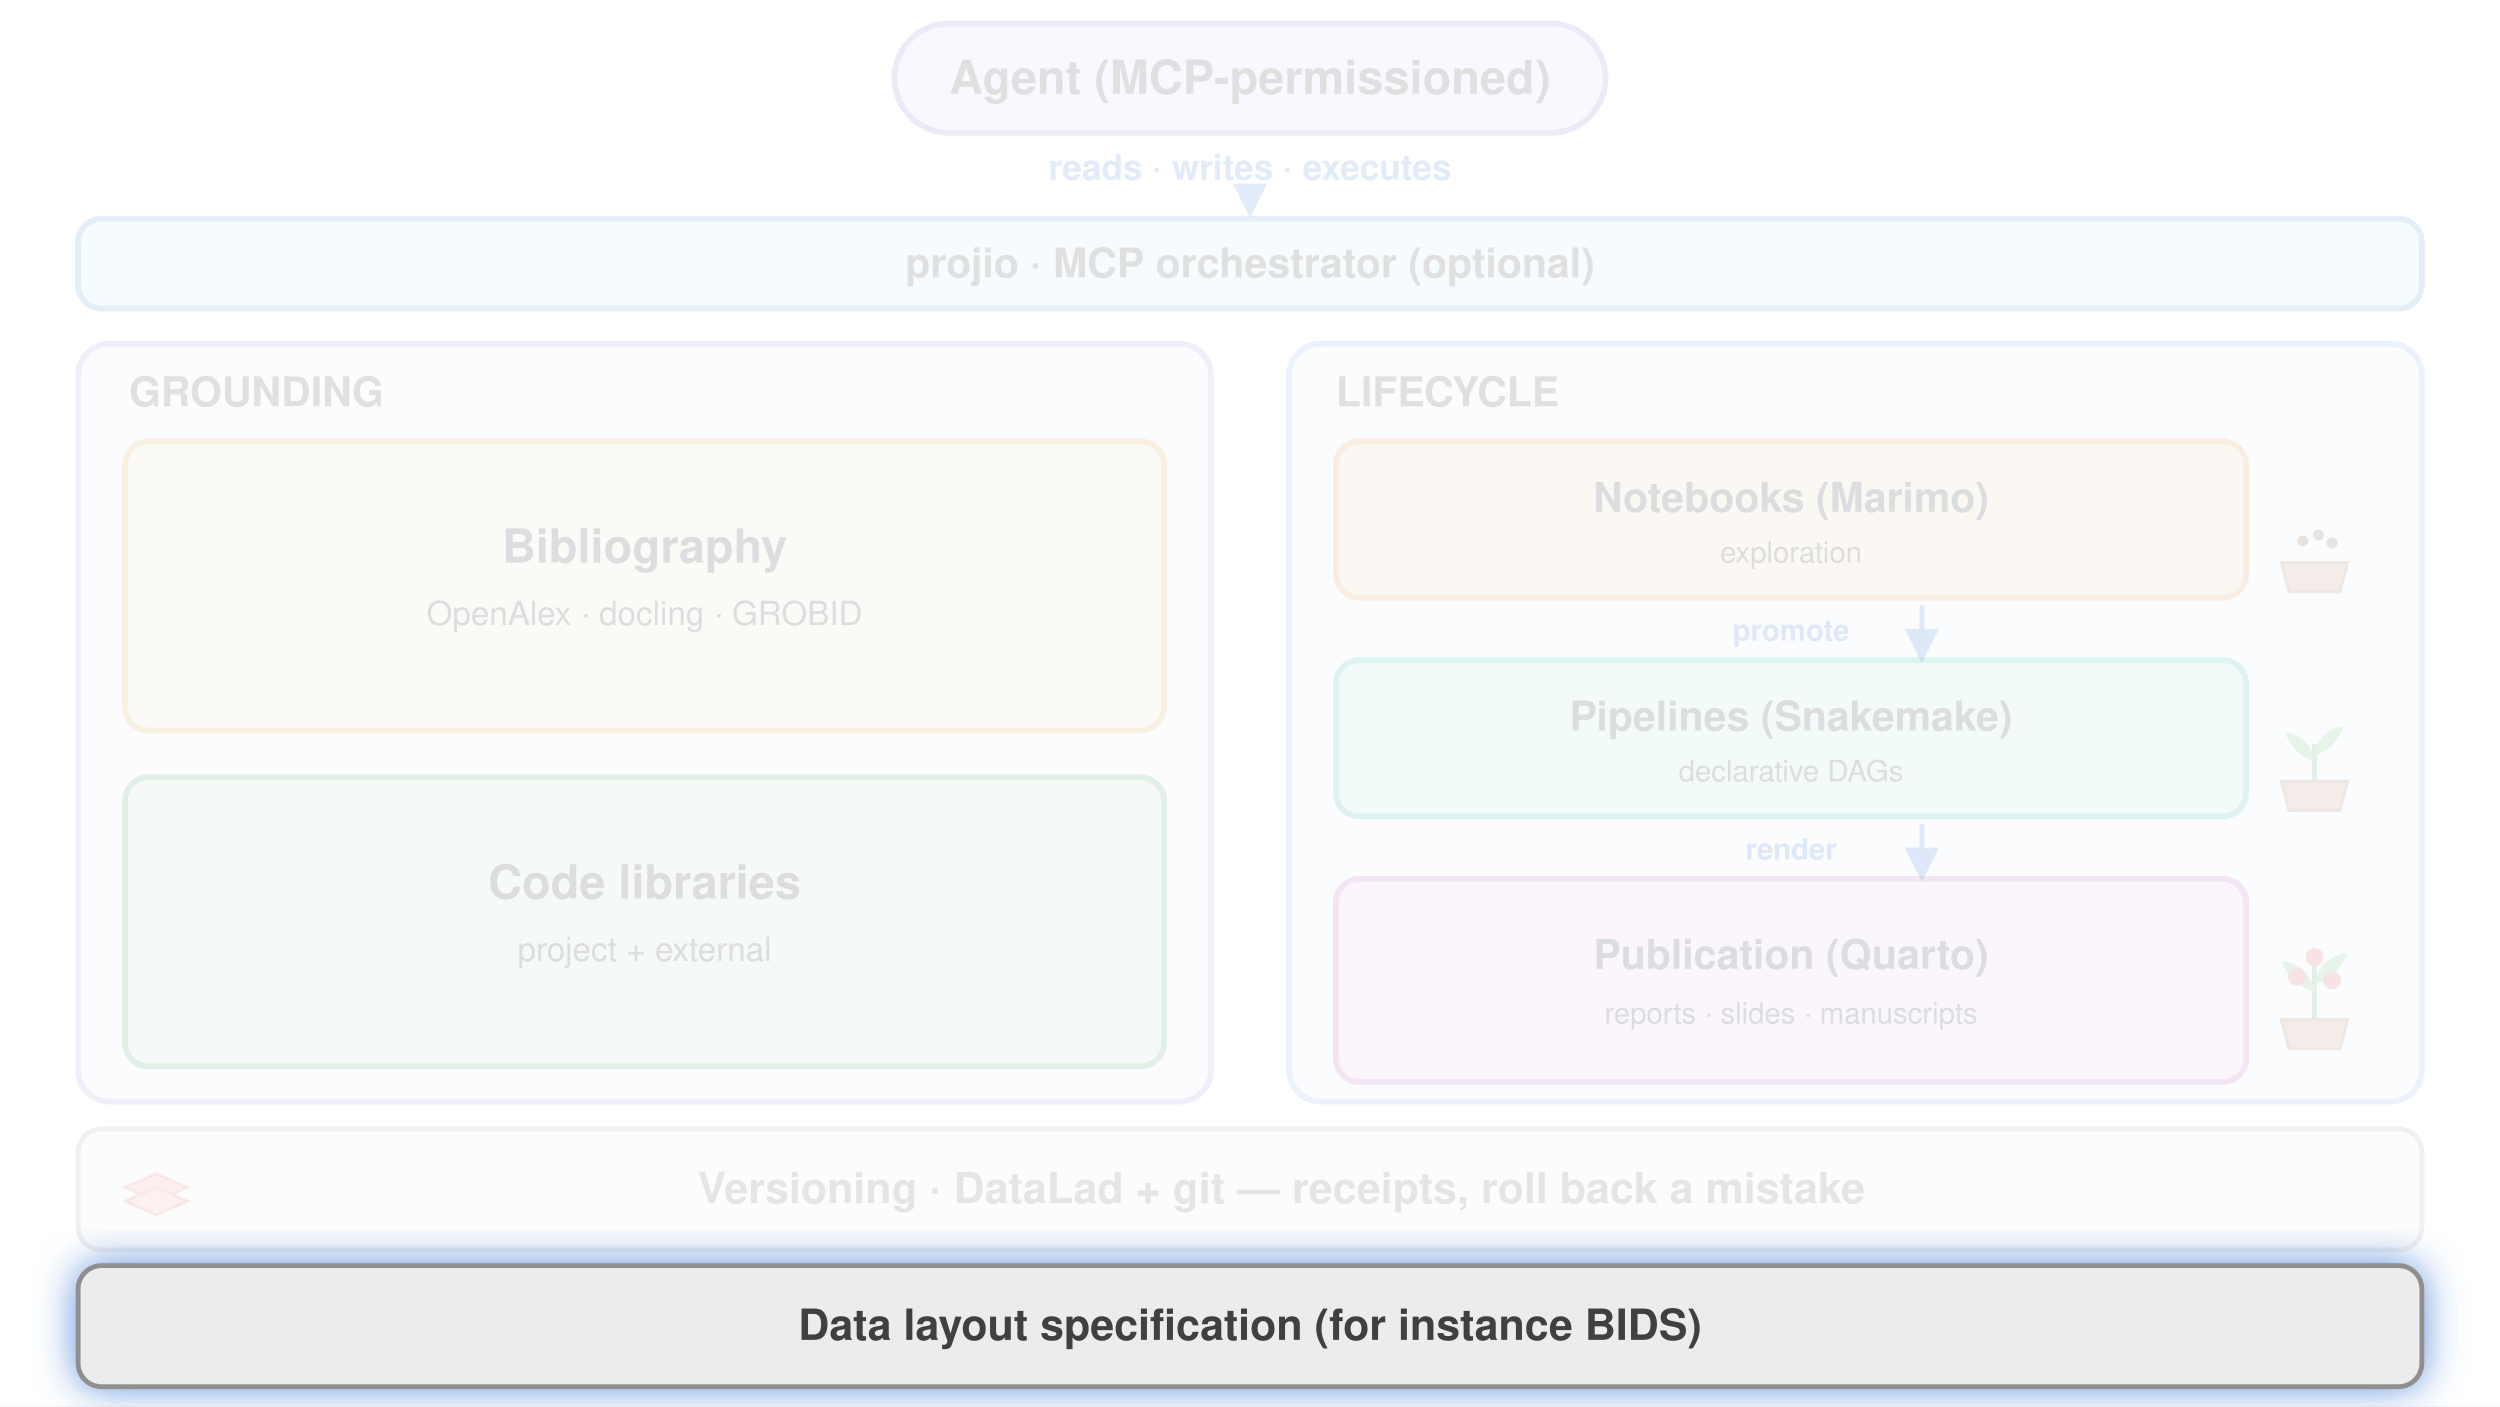
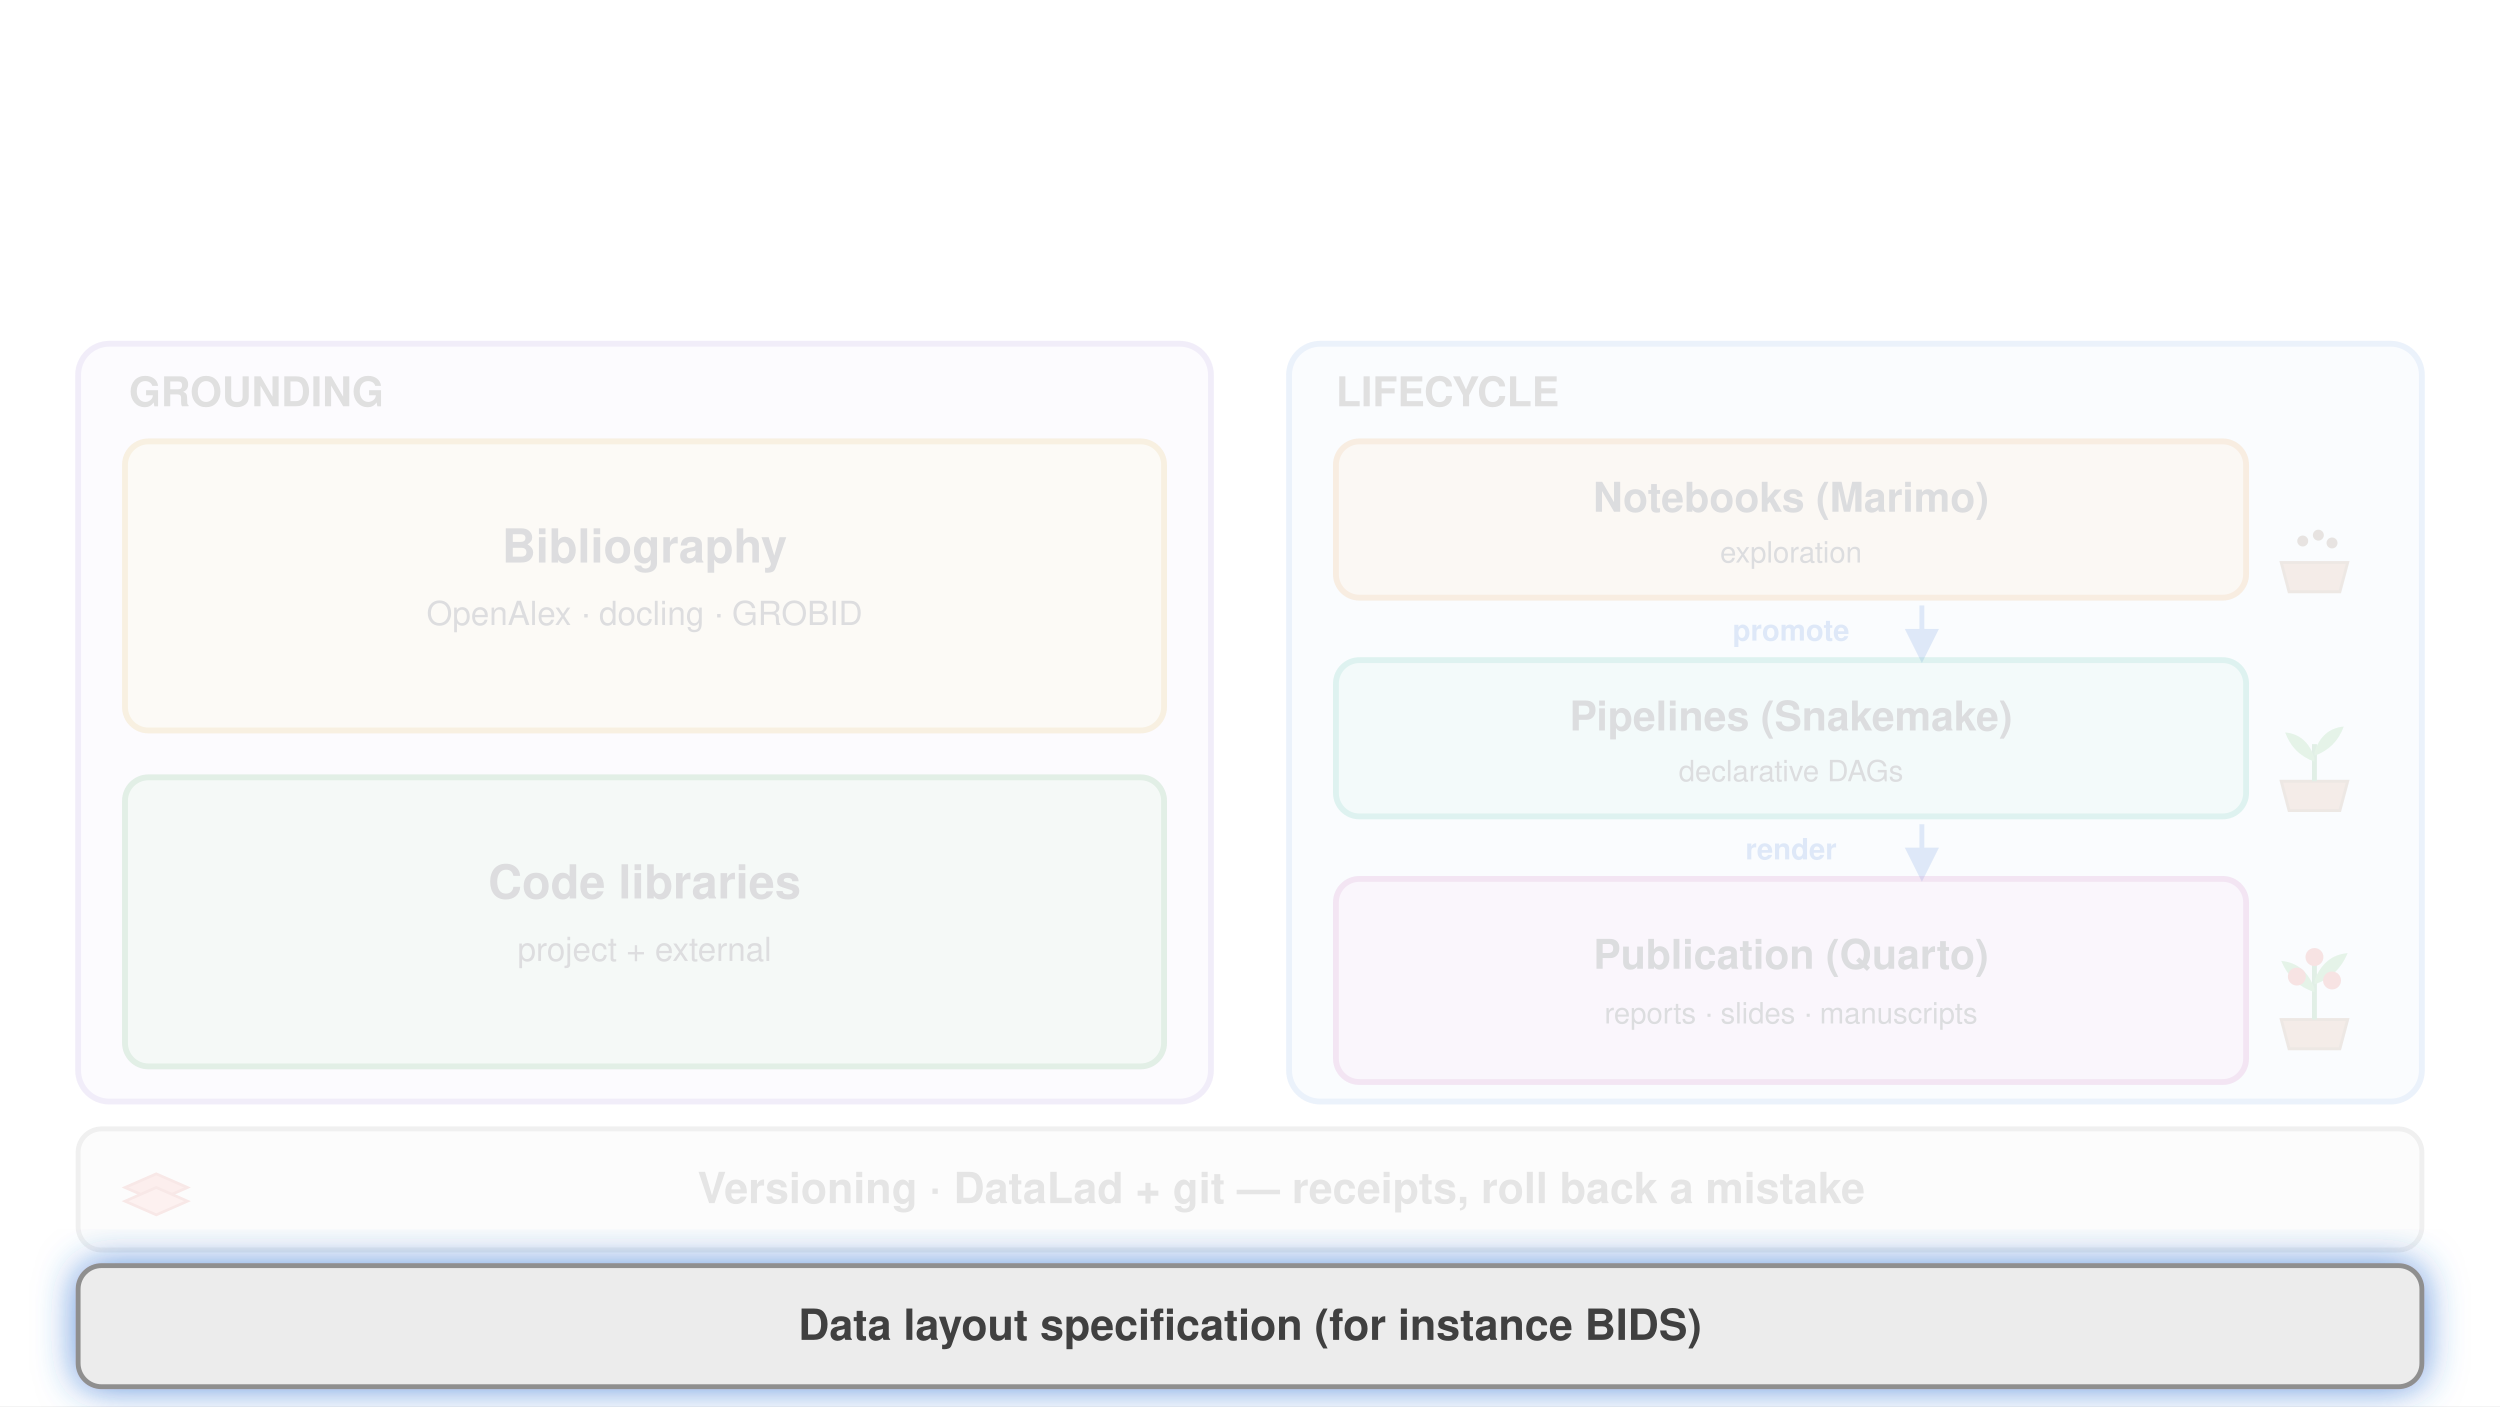
<svg xmlns="http://www.w3.org/2000/svg" viewBox="0 0 1280 720" font-family="Helvetica Neue, Helvetica, Arial, sans-serif">
  <defs>
    <filter id="glow" x="-30%" y="-30%" width="160%" height="160%">
      <feDropShadow dx="0" dy="0" stdDeviation="10" flood-color="#2f6fd0" flood-opacity="0.75" />
    </filter>
    <marker id="arr" viewBox="0 0 10 10" refX="8" refY="5" markerWidth="7" markerHeight="7" orient="auto-start-reverse">
      <path d="M0 0 L10 5 L0 10 z" fill="#2f6fd0" />
    </marker>
  </defs>
  <style>
    text { fill: #1a1a1a; }
    .lab { font-weight: 700; }
    .accent { fill: #2f6fd0; font-weight: 700; }
    .muted { fill: #3f3f3f; }
-     #g-agent,#g-execarrow,#g-projio,#g-ground,#g-biblio,#g-code,#g-life,#g-notebooks,#g-promote,#g-pipelines,#g-render,#g-publication,#g-plant-seed,#g-plant-sprout,#g-plant-fruit,#g-datalad{opacity:0.14;}
+     #g-ground,#g-biblio,#g-code,#g-life,#g-notebooks,#g-promote,#g-pipelines,#g-render,#g-publication,#g-plant-seed,#g-plant-sprout,#g-plant-fruit,#g-datalad{opacity:0.14;}
+     #g-agent,#g-execarrow{opacity:0;}
    #g-bids{filter:url(#glow);}
  </style>
  <rect x="0" y="0" width="1280" height="720" fill="#ffffff" />
  <g class="blk" id="g-agent">
-     <rect x="458" y="12" width="364" height="56" rx="28" fill="#d9c9f5" stroke="#7c5fc0" stroke-width="3" />
-     <text x="640" y="48" text-anchor="middle" font-size="24" class="lab">Agent (MCP-permissioned)</text>
+     <line x1="640" y1="24" x2="640" y2="14" stroke="#6b7787" stroke-width="3" />
+     <circle cx="640" cy="9" r="6" fill="#e0483d" />
+     <rect x="600" y="24" width="80" height="58" rx="13" fill="#d3dbe6" stroke="#6b7787" stroke-width="3" />
+     <circle cx="622" cy="54" r="7" fill="#2f6fd0" />
+     <circle cx="658" cy="54" r="7" fill="#2f6fd0" />
+     <line x1="626" y1="70" x2="654" y2="70" stroke="#6b7787" stroke-width="3" stroke-linecap="round" />
+     <rect x="608" y="88" width="64" height="44" rx="10" fill="#c2cdda" stroke="#6b7787" stroke-width="3" />
+     <rect x="592" y="92" width="11" height="34" rx="5" fill="#c2cdda" stroke="#6b7787" stroke-width="3" />
+     <rect x="677" y="92" width="11" height="34" rx="5" fill="#c2cdda" stroke="#6b7787" stroke-width="3" />
  </g>
  <g class="blk" id="g-execarrow">
-     <text x="640" y="92" text-anchor="middle" font-size="18" class="accent">reads · writes · executes</text>
-     <line x1="640" y1="98" x2="640" y2="108" stroke="#2f6fd0" stroke-width="2.5" marker-end="url(#arr)" />
-   </g>
-   <g class="blk" id="g-projio">
-     <rect x="40" y="112" width="1200" height="46" rx="12" fill="#bfe0f7" stroke="#3a86c8" stroke-width="3" />
-     <text x="640" y="142" text-anchor="middle" font-size="21" class="lab">projio · MCP orchestrator (optional)</text>
+     <text x="640" y="152" text-anchor="middle" font-size="18" class="accent">reads · writes · executes</text>
+     <line x1="640" y1="158" x2="640" y2="172" stroke="#2f6fd0" stroke-width="2.5" marker-end="url(#arr)" />
  </g>
  <g class="blk" id="g-ground">
    <rect x="40" y="176" width="580" height="388" rx="16" fill="#ece4fb" stroke="#9b7fd4" stroke-width="3" />
    <text x="66" y="208" font-size="21" class="lab" fill="#6b4fb0">GROUNDING</text>
  </g>
  <g class="blk" id="g-biblio">
    <rect x="64" y="226" width="532" height="148" rx="12" fill="#fdf3c7" stroke="#e0a92e" stroke-width="3" />
    <text x="330" y="288" text-anchor="middle" font-size="24" class="lab">Bibliography</text>
    <text x="330" y="320" text-anchor="middle" font-size="17">OpenAlex · docling · GROBID</text>
  </g>
  <g class="blk" id="g-code">
    <rect x="64" y="398" width="532" height="148" rx="12" fill="#cdeccd" stroke="#3f9d4f" stroke-width="3" />
    <text x="330" y="460" text-anchor="middle" font-size="24" class="lab">Code libraries</text>
    <text x="330" y="492" text-anchor="middle" font-size="17">project + external</text>
  </g>
  <g class="blk" id="g-life">
    <rect x="660" y="176" width="580" height="388" rx="16" fill="#dbe8fb" stroke="#6f9fe0" stroke-width="3" />
    <text x="684" y="208" font-size="21" class="lab" fill="#3a6fb0">LIFECYCLE</text>
  </g>
  <g class="blk" id="g-notebooks">
    <rect x="684" y="226" width="466" height="80" rx="12" fill="#ffe0b8" stroke="#e8912e" stroke-width="3" />
    <text x="917" y="262" text-anchor="middle" font-size="21" class="lab">Notebooks (Marimo)</text>
    <text x="917" y="288" text-anchor="middle" font-size="15">exploration</text>
  </g>
  <g class="blk" id="g-promote">
    <text x="917" y="328" text-anchor="middle" font-size="15" class="accent">promote</text>
    <line x1="984" y1="310" x2="984" y2="336" stroke="#2f6fd0" stroke-width="2.5" marker-end="url(#arr)" />
  </g>
  <g class="blk" id="g-pipelines">
    <rect x="684" y="338" width="466" height="80" rx="12" fill="#c8f0e2" stroke="#2bb996" stroke-width="3" />
    <text x="917" y="374" text-anchor="middle" font-size="21" class="lab">Pipelines (Snakemake)</text>
    <text x="917" y="400" text-anchor="middle" font-size="15">declarative DAGs</text>
  </g>
  <g class="blk" id="g-render">
    <text x="917" y="440" text-anchor="middle" font-size="15" class="accent">render</text>
    <line x1="984" y1="422" x2="984" y2="448" stroke="#2f6fd0" stroke-width="2.5" marker-end="url(#arr)" />
  </g>
  <g class="blk" id="g-publication">
    <rect x="684" y="450" width="466" height="104" rx="12" fill="#f6d6f2" stroke="#c25bb0" stroke-width="3" />
    <text x="917" y="496" text-anchor="middle" font-size="21" class="lab">Publication (Quarto)</text>
    <text x="917" y="524" text-anchor="middle" font-size="15">reports · slides · manuscripts</text>
  </g>
  <g class="blk" id="g-plant-seed">
    <path d="M1168 288 h34 l-4 15 h-26 z" fill="#c98a5e" stroke="#9c6a44" stroke-width="1.5" />
    <circle cx="1179" cy="277" r="2.8" fill="#6b4b2a" />
    <circle cx="1187" cy="274" r="2.8" fill="#6b4b2a" />
    <circle cx="1194" cy="278" r="2.8" fill="#6b4b2a" />
  </g>
  <g class="blk" id="g-plant-sprout">
    <path d="M1168 400 h34 l-4 15 h-26 z" fill="#c98a5e" stroke="#9c6a44" stroke-width="1.5" />
    <line x1="1185" y1="400" x2="1185" y2="381" stroke="#3f9d4f" stroke-width="2.5" />
    <path d="M1185 390 q-11 -4 -15 -15 q11 1 15 13 z" fill="#5cbf62" />
    <path d="M1185 387 q11 -4 15 -15 q-11 1 -15 13 z" fill="#5cbf62" />
  </g>
  <g class="blk" id="g-plant-fruit">
    <path d="M1168 522 h34 l-4 15 h-26 z" fill="#c98a5e" stroke="#9c6a44" stroke-width="1.5" />
    <line x1="1185" y1="522" x2="1185" y2="491" stroke="#3f9d4f" stroke-width="2.5" />
    <path d="M1185 508 q-12 -4 -17 -16 q12 1 17 14 z" fill="#5cbf62" />
    <path d="M1185 504 q12 -4 17 -16 q-12 1 -17 14 z" fill="#5cbf62" />
    <circle cx="1176" cy="500" r="4.6" fill="#e0483d" />
    <circle cx="1194" cy="502" r="4.6" fill="#e0483d" />
    <circle cx="1185" cy="490" r="4.6" fill="#e0483d" />
  </g>
  <g class="blk" id="g-datalad">
    <rect x="40" y="578" width="1200" height="62" rx="12" fill="#ececec" stroke="#8f8f8f" stroke-width="2.5" />
    <g>
      <path d="M64 608 l16 -7 l16 7 l-16 7 z" fill="#e8817a" stroke="#c9564d" stroke-width="1.4" />
      <path d="M64 615 l16 -7 l16 7 l-16 7 z" fill="#ef9a94" stroke="#c9564d" stroke-width="1.4" />
    </g>
    <text x="656" y="616" text-anchor="middle" font-size="22" font-weight="600" class="muted">Versioning · DataLad + git — receipts, roll back a mistake</text>
  </g>
  <g class="blk" id="g-bids">
    <rect x="40" y="648" width="1200" height="62" rx="12" fill="#ececec" stroke="#8f8f8f" stroke-width="2.5" />
    <text x="640" y="686" text-anchor="middle" font-size="22" font-weight="600" class="muted">Data layout specification (for instance BIDS)</text>
  </g>
</svg>
